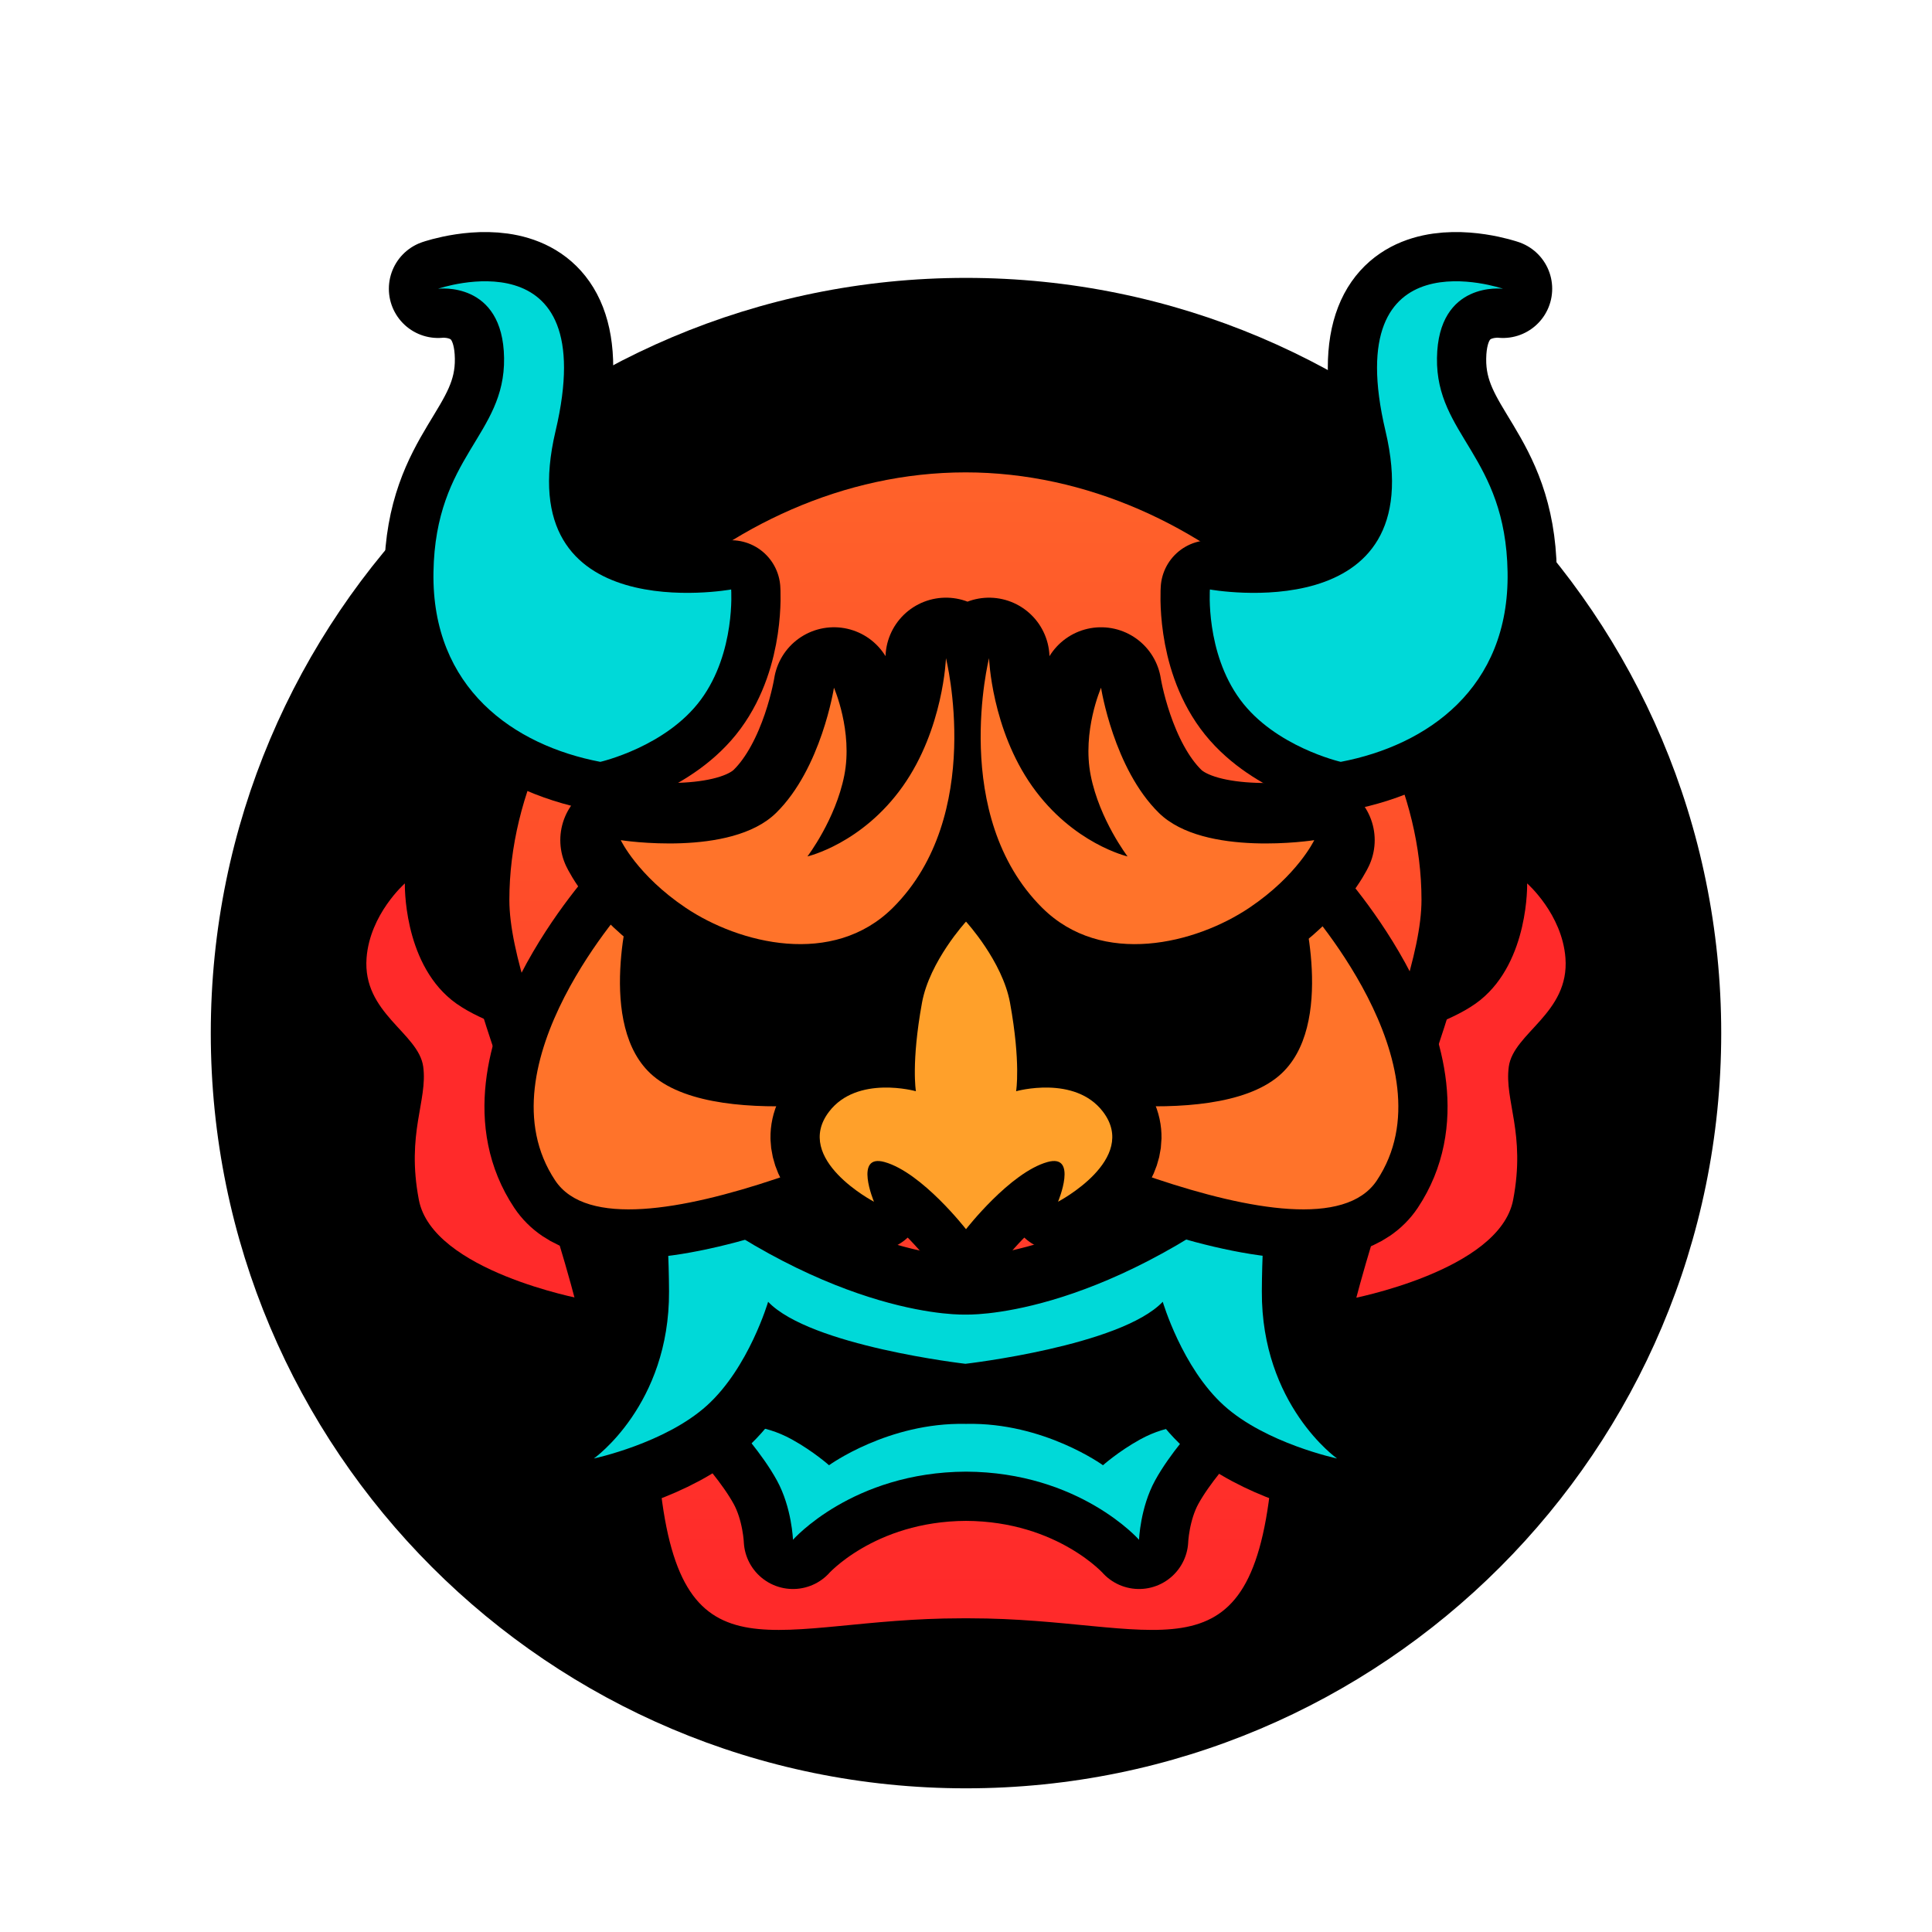
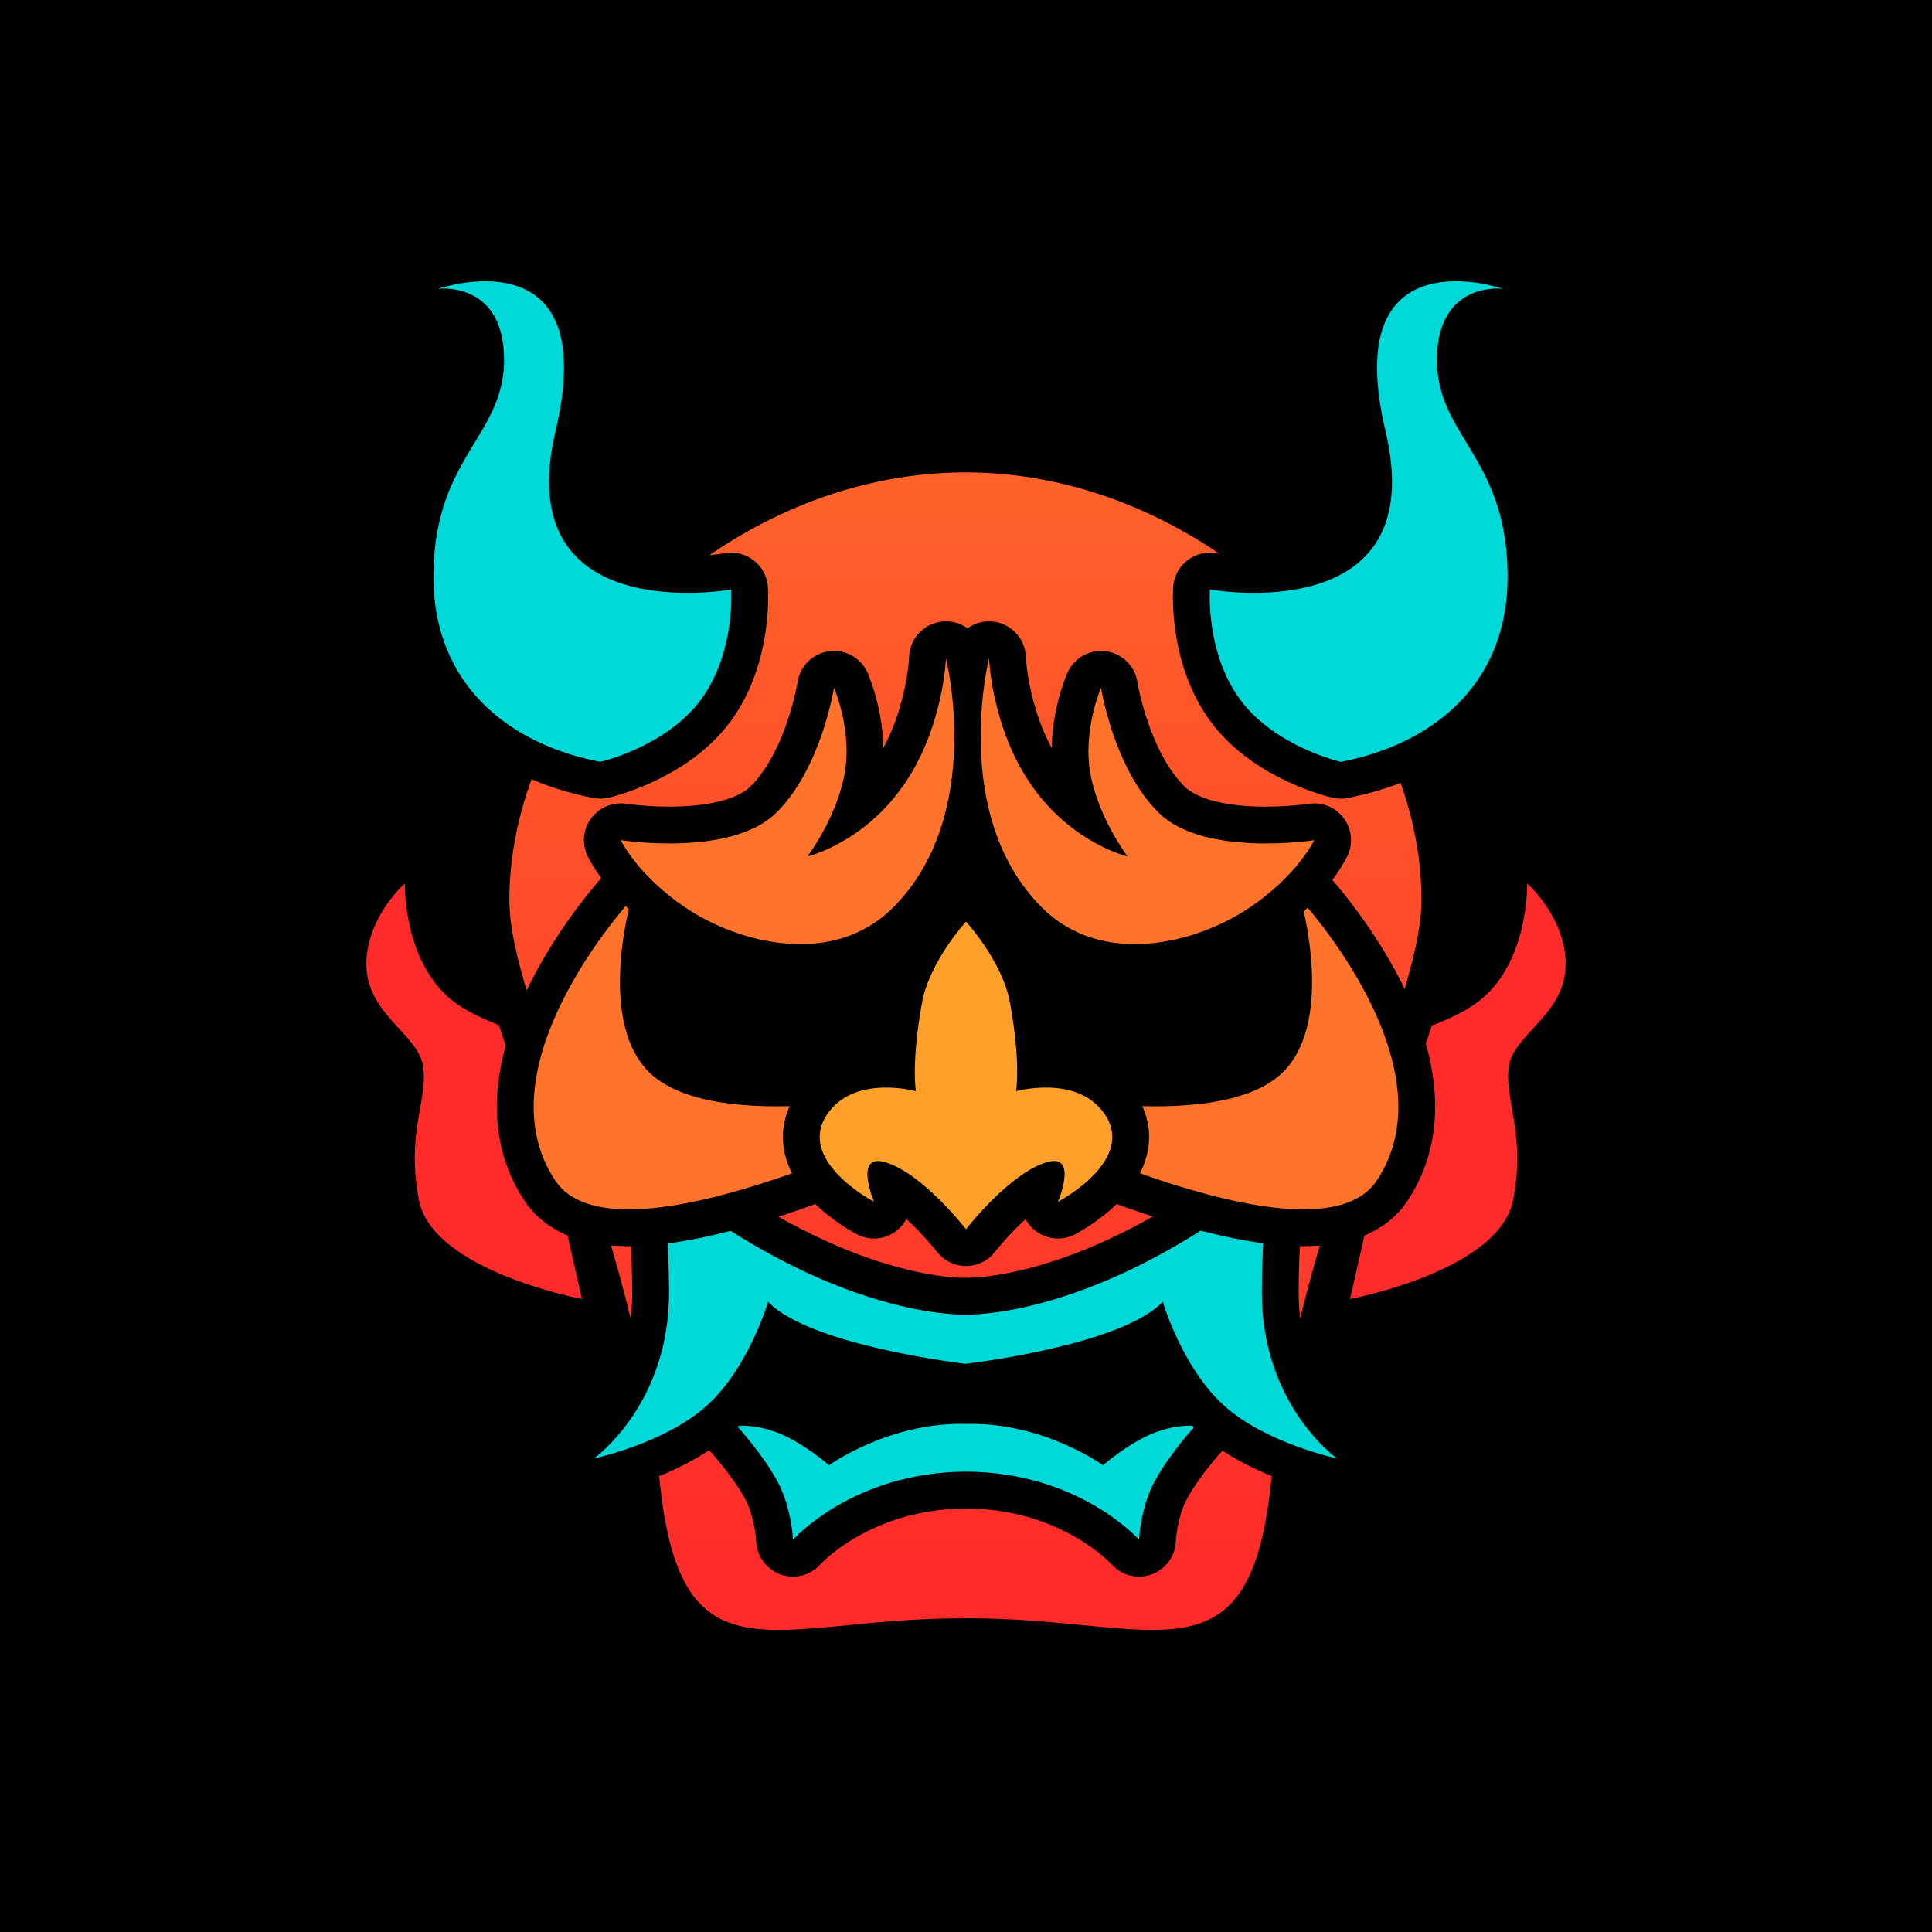
<svg xmlns="http://www.w3.org/2000/svg" xmlns:xlink="http://www.w3.org/1999/xlink" width="210mm" height="210mm" viewBox="0 0 210 210" version="1.1" id="svg1" xml:space="preserve">
  <defs id="defs1">
    <linearGradient id="linearGradient32">
      <stop style="stop-color:#ff622a;stop-opacity:1;" offset="0" id="stop33" />
      <stop style="stop-color:#ff2a2a;stop-opacity:1;" offset="1" id="stop32" />
    </linearGradient>
    <linearGradient xlink:href="#linearGradient32" id="linearGradient33" x1="116.083" y1="114.538" x2="116.083" y2="205.272" gradientUnits="userSpaceOnUse" gradientTransform="matrix(1.337668,0,0,1.337668,-50.34254,-101.8691)" />
  </defs>
  <g id="layer1">
-     <rect style="display:none;fill:#000000;fill-opacity:1;stroke:none;stroke-width:8;stroke-dasharray:none" id="rect37" width="210" height="210" x="0" y="0" />
-     <circle style="display:inline;fill:#000000;stroke-width:8.428" id="path6" cx="105" cy="112.294" r="82.089" />
-     <path style="display:inline;fill:#ff2a2a;fill-opacity:1;stroke:#000000;stroke-width:10.701;stroke-linecap:round;stroke-linejoin:round;stroke-dasharray:none;stroke-opacity:1;paint-order:stroke fill markers" d="m 44.007,96.025 c 0,0 -0.218,8.372 5.078,12.665 2.707,2.195 7.637,3.573 7.637,3.573 l 6.531,28.932 c 0,0 -16.243,-3.033 -17.724,-10.774 -1.389,-7.261 0.968,-10.766 0.475,-14.463 -0.493,-3.696 -6.615,-5.804 -6.16,-11.828 0.361,-4.781 4.163,-8.107 4.163,-8.107 z" id="path4" />
-     <path style="display:inline;fill:#ff2a2a;fill-opacity:1;stroke:#000000;stroke-width:10.701;stroke-linecap:round;stroke-linejoin:round;stroke-dasharray:none;stroke-opacity:1;paint-order:stroke fill markers" d="m 165.993,96.025 c 0,0 0.218,8.372 -5.077,12.665 -2.707,2.195 -7.637,3.573 -7.637,3.573 l -6.531,28.932 c 0,0 16.243,-3.033 17.724,-10.774 1.389,-7.261 -0.968,-10.766 -0.475,-14.463 0.493,-3.696 6.615,-5.804 6.16,-11.828 -0.361,-4.781 -4.163,-8.107 -4.163,-8.107 z" id="path28" />
-     <path id="path8" style="display:inline;fill:url(#linearGradient33);fill-opacity:1;stroke:#000000;stroke-width:10.701;stroke-linecap:round;stroke-linejoin:round;paint-order:stroke fill markers" d="m 104.938,51.345 c -26.393,0 -49.572,23.436 -49.572,46.465 0,11.515 13.237,34.022 16.373,63.498 2.363,22.217 12.548,14.597 32.706,14.597 0.165,0 0.329,-7.6e-4 0.493,-0.003 v -7e-4 c 0.164,0.002 0.328,0.003 0.493,0.003 20.158,0 30.342,7.619 32.706,-14.597 3.136,-29.476 16.373,-51.983 16.373,-63.498 0,-23.029 -23.179,-46.465 -49.572,-46.465 z" />
-     <path style="display:inline;fill:#00d9d8;fill-opacity:1;stroke:#000000;stroke-width:10.701;stroke-linecap:round;stroke-linejoin:round;stroke-dasharray:none;stroke-opacity:1;paint-order:stroke fill markers" d="m 79.474,64.073 c 0,0 0.496,6.819 -3.28,11.958 -3.776,5.139 -10.942,6.779 -10.942,6.779 -9.373,-1.787 -18.349,-7.981 -18.136,-20.626 0.212,-12.645 7.796,-14.847 7.675,-23.272 -0.121,-8.425 -7.173,-7.526 -7.173,-7.526 0,0 17.882,-6.167 12.769,15.462 -5.112,21.629 19.086,17.226 19.086,17.226 z" id="path1" />
-     <path style="display:inline;fill:#00d9d8;fill-opacity:1;stroke:#000000;stroke-width:10.701;stroke-linecap:round;stroke-linejoin:round;stroke-dasharray:none;stroke-opacity:1;paint-order:stroke fill markers" d="m 131.51,64.073 c 0,0 -0.496,6.819 3.28,11.958 3.776,5.139 10.942,6.779 10.942,6.779 9.373,-1.787 18.349,-7.981 18.136,-20.626 -0.212,-12.645 -7.796,-14.847 -7.675,-23.272 0.121,-8.425 7.173,-7.526 7.173,-7.526 0,0 -17.882,-6.167 -12.769,15.462 5.112,21.629 -19.086,17.226 -19.086,17.226 z" id="path35" />
+     <rect style="display:inline;fill:#000000;fill-opacity:1;stroke:none;stroke-width:8;stroke-dasharray:none" id="rect37" width="210" height="210" x="0" y="0" />
+     <circle style="display:none;fill:#000000;stroke-width:8.428" id="path6" cx="105" cy="112.294" r="82.089" />
+     <path style="display:inline;fill:#ff2a2a;fill-opacity:1;stroke:#000000;stroke-width:8;stroke-linecap:round;stroke-linejoin:round;stroke-dasharray:none;stroke-opacity:1;paint-order:stroke fill markers" d="m 44.007,96.025 c 0,0 -0.218,8.372 5.078,12.665 2.707,2.195 7.637,3.573 7.637,3.573 l 6.531,28.932 c 0,0 -16.243,-3.033 -17.724,-10.774 -1.389,-7.261 0.968,-10.766 0.475,-14.463 -0.493,-3.696 -6.615,-5.804 -6.16,-11.828 0.361,-4.781 4.163,-8.107 4.163,-8.107 z" id="path4" />
+     <path style="display:inline;fill:#ff2a2a;fill-opacity:1;stroke:#000000;stroke-width:8;stroke-linecap:round;stroke-linejoin:round;stroke-dasharray:none;stroke-opacity:1;paint-order:stroke fill markers" d="m 165.993,96.025 c 0,0 0.218,8.372 -5.077,12.665 -2.707,2.195 -7.637,3.573 -7.637,3.573 l -6.531,28.932 c 0,0 16.243,-3.033 17.724,-10.774 1.389,-7.261 -0.968,-10.766 -0.475,-14.463 0.493,-3.696 6.615,-5.804 6.16,-11.828 -0.361,-4.781 -4.163,-8.107 -4.163,-8.107 z" id="path28" />
+     <path id="path8" style="display:inline;fill:url(#linearGradient33);fill-opacity:1;stroke:#000000;stroke-width:8;stroke-linecap:round;stroke-linejoin:round;stroke-dasharray:none;paint-order:stroke fill markers" d="m 104.938,51.345 c -26.393,0 -49.572,23.436 -49.572,46.465 0,11.515 13.237,34.022 16.373,63.498 2.363,22.217 12.548,14.597 32.706,14.597 0.165,0 0.329,-7.6e-4 0.493,-0.003 v -7e-4 c 0.164,0.002 0.328,0.003 0.493,0.003 20.158,0 30.342,7.619 32.706,-14.597 3.136,-29.476 16.373,-51.983 16.373,-63.498 0,-23.029 -23.179,-46.465 -49.572,-46.465 z" />
+     <path style="display:inline;fill:#00d9d8;fill-opacity:1;stroke:#000000;stroke-width:8;stroke-linecap:round;stroke-linejoin:round;stroke-dasharray:none;stroke-opacity:1;paint-order:stroke fill markers" d="m 79.474,64.073 c 0,0 0.496,6.819 -3.28,11.958 -3.776,5.139 -10.942,6.779 -10.942,6.779 -9.373,-1.787 -18.349,-7.981 -18.136,-20.626 0.212,-12.645 7.796,-14.847 7.675,-23.272 -0.121,-8.425 -7.173,-7.526 -7.173,-7.526 0,0 17.882,-6.167 12.769,15.462 -5.112,21.629 19.086,17.226 19.086,17.226 z" id="path1" />
+     <path style="display:inline;fill:#00d9d8;fill-opacity:1;stroke:#000000;stroke-width:8;stroke-linecap:round;stroke-linejoin:round;stroke-dasharray:none;stroke-opacity:1;paint-order:stroke fill markers" d="m 131.51,64.073 c 0,0 -0.496,6.819 3.28,11.958 3.776,5.139 10.942,6.779 10.942,6.779 9.373,-1.787 18.349,-7.981 18.136,-20.626 -0.212,-12.645 -7.796,-14.847 -7.675,-23.272 0.121,-8.425 7.173,-7.526 7.173,-7.526 0,0 -17.882,-6.167 -12.769,15.462 5.112,21.629 -19.086,17.226 -19.086,17.226 z" id="path35" />
    <path id="path32" style="display:inline;fill:#000000;fill-opacity:1;stroke:none;stroke-width:12.126" d="m 87.847,143.927 -8.7,10.596 10.965,4.742 14.826,-4.495 14.826,4.495 10.965,-4.742 -8.7,-10.596 -17.091,4.312 z" />
-     <path id="path30" style="display:inline;fill:#00d9d8;fill-opacity:1;stroke:#000000;stroke-width:10.701;stroke-linecap:round;stroke-linejoin:round;stroke-dasharray:none;stroke-opacity:1;paint-order:stroke fill markers" d="m 104.938,154.77 c -8.397,-0.174 -14.826,4.495 -14.826,4.495 0,0 -1.661,-1.486 -4.007,-2.788 -3.314,-1.839 -6.011,-1.481 -6.011,-1.481 0,0 2.734,2.962 4.356,5.924 1.622,2.962 1.743,6.447 1.743,6.447 0,0 6.466,-7.354 18.808,-7.405 12.342,0.051 18.808,7.405 18.808,7.405 0,0 0.121,-3.485 1.743,-6.447 1.622,-2.962 4.356,-5.924 4.356,-5.924 0,0 -2.697,-0.358 -6.011,1.481 -2.347,1.302 -4.007,2.788 -4.007,2.788 0,0 -6.429,-4.67 -14.826,-4.495 -0.021,3.6e-4 -0.041,8.7e-4 -0.061,0.002 -0.02,-5e-4 -0.041,-8.8e-4 -0.061,-0.002 z" />
-     <path id="path2" style="display:inline;fill:#00d9d8;fill-opacity:1;stroke:#000000;stroke-width:12.644;stroke-linecap:round;stroke-linejoin:round;stroke-dasharray:none;stroke-opacity:1;paint-order:stroke fill markers" d="m 71.96,128.476 c 0,0 0.725,4.469 0.761,11.883 0.06,12.361 -8.172,18.173 -8.172,18.173 0,0 7.75,-1.647 12.298,-5.764 4.549,-4.117 6.644,-11.269 6.644,-11.269 4.585,4.801 21.448,6.74 21.448,6.74 0,0 16.862,-1.938 21.448,-6.74 0,0 2.095,7.152 6.644,11.269 4.549,4.117 12.298,5.764 12.298,5.764 0,0 -8.232,-5.812 -8.172,-18.173 0.036,-7.414 0.761,-11.883 0.761,-11.883 -18.939,15.028 -32.977,14.411 -32.979,14.411 -8.8e-4,5e-5 -14.039,0.617 -32.979,-14.411 z" />
-     <path id="path29" style="display:inline;fill:#ff732a;fill-opacity:1;stroke:#000000;stroke-width:10.701;stroke-linecap:round;stroke-linejoin:round;stroke-dasharray:none;stroke-opacity:1;paint-order:stroke fill markers" d="m 68.604,97.81 c 0,0 -16.584,17.985 -8.258,30.503 6.825,10.262 42.256,-7.824 44.655,-8.696 2.398,0.872 37.831,18.958 44.655,8.696 8.325,-12.518 -8.259,-30.503 -8.259,-30.503 0,0 3.956,13.742 -2.384,19.129 -7.424,6.307 -28.566,1.672 -28.566,1.672 l -5.446,-1.718 -5.445,1.718 c 0,0 -21.143,4.635 -28.567,-1.672 -6.34,-5.387 -2.384,-19.129 -2.384,-19.129 z" />
-     <path id="path10" style="display:inline;fill:#000000;fill-opacity:1;stroke:none;stroke-width:12.342" d="m 68.604,97.81 2.499,14.823 9.828,5.978 15.797,-2.775 3.349,-11.335 0.894,-6.16 -8.835,-11.714 -24.662,-0.194 z m 72.792,-4.008 -7.309,-7.547 -15.096,16.152 -10.084,-4.066 0.894,6.16 3.349,11.335 15.797,2.775 9.828,-5.978 z" />
-     <path id="path3" style="display:inline;fill:#ff732a;fill-opacity:1;stroke:#000000;stroke-width:13.144;stroke-linecap:round;stroke-linejoin:round;stroke-dasharray:none;stroke-opacity:1;paint-order:stroke fill markers" d="m 107.504,71.537 c 0,0 0.27,7.69 4.699,13.939 4.43,6.249 10.359,7.614 10.359,7.614 0,0 -3.05,-3.988 -4.004,-8.793 -0.955,-4.805 1.121,-9.544 1.121,-9.544 0,0 1.366,8.793 6.3,13.619 4.934,4.825 16.873,2.95 16.873,2.95 0,0 -1.806,3.819 -7.048,7.344 -5.82,3.914 -16.018,6.487 -22.532,0 -10.064,-10.023 -5.767,-27.128 -5.767,-27.128 z m -4.683,0 c 0,0 4.297,17.105 -5.767,27.128 -6.514,6.487 -16.712,3.914 -22.532,0 -5.242,-3.525 -7.048,-7.344 -7.048,-7.344 0,0 11.939,1.876 16.873,-2.95 4.934,-4.825 6.3,-13.619 6.3,-13.619 0,0 2.077,4.739 1.122,9.544 -0.955,4.805 -4.005,8.793 -4.005,8.793 0,0 5.929,-1.364 10.359,-7.614 4.43,-6.249 4.699,-13.939 4.699,-13.939 z" />
-     <path id="path5" style="display:inline;fill:#ffa02a;fill-opacity:1;stroke:#000000;stroke-width:10.701;stroke-linecap:round;stroke-linejoin:round;stroke-dasharray:none;stroke-opacity:1;paint-order:stroke fill markers" d="m 105,100.176 c 0,0 -3.964,4.312 -4.784,8.822 -1.19,6.546 -0.661,9.613 -0.661,9.613 0,0 -6.378,-1.794 -9.443,2.228 -3.943,5.175 4.884,9.783 4.884,9.783 0,0 -2.204,-5.254 1.154,-4.313 4.066,1.14 8.85,7.3 8.85,7.3 3.2e-4,-4.1e-4 4.785,-6.161 8.85,-7.3 3.358,-0.941 1.154,4.313 1.154,4.313 0,0 8.826,-4.608 4.884,-9.783 -3.064,-4.022 -9.442,-2.228 -9.442,-2.228 0,0 0.53,-3.067 -0.661,-9.613 C 108.965,104.488 105,100.176 105,100.176 Z" />
+     <path id="path30" style="display:inline;fill:#00d9d8;fill-opacity:1;stroke:#000000;stroke-width:8;stroke-linecap:round;stroke-linejoin:round;stroke-dasharray:none;stroke-opacity:1;paint-order:stroke fill markers" d="m 104.938,154.77 c -8.397,-0.174 -14.826,4.495 -14.826,4.495 0,0 -1.661,-1.486 -4.007,-2.788 -3.314,-1.839 -6.011,-1.481 -6.011,-1.481 0,0 2.734,2.962 4.356,5.924 1.622,2.962 1.743,6.447 1.743,6.447 0,0 6.466,-7.354 18.808,-7.405 12.342,0.051 18.808,7.405 18.808,7.405 0,0 0.121,-3.485 1.743,-6.447 1.622,-2.962 4.356,-5.924 4.356,-5.924 0,0 -2.697,-0.358 -6.011,1.481 -2.347,1.302 -4.007,2.788 -4.007,2.788 0,0 -6.429,-4.67 -14.826,-4.495 -0.021,3.6e-4 -0.041,8.7e-4 -0.061,0.002 -0.02,-5e-4 -0.041,-8.8e-4 -0.061,-0.002 z" />
+     <path id="path2" style="display:inline;fill:#00d9d8;fill-opacity:1;stroke:#000000;stroke-width:8;stroke-linecap:round;stroke-linejoin:round;stroke-dasharray:none;stroke-opacity:1;paint-order:stroke fill markers" d="m 71.96,128.476 c 0,0 0.725,4.469 0.761,11.883 0.06,12.361 -8.172,18.173 -8.172,18.173 0,0 7.75,-1.647 12.298,-5.764 4.549,-4.117 6.644,-11.269 6.644,-11.269 4.585,4.801 21.448,6.74 21.448,6.74 0,0 16.862,-1.938 21.448,-6.74 0,0 2.095,7.152 6.644,11.269 4.549,4.117 12.298,5.764 12.298,5.764 0,0 -8.232,-5.812 -8.172,-18.173 0.036,-7.414 0.761,-11.883 0.761,-11.883 -18.939,15.028 -32.977,14.411 -32.979,14.411 -8.8e-4,5e-5 -14.039,0.617 -32.979,-14.411 z" />
+     <path style="display:inline;fill:#000000;fill-opacity:1;stroke-width:8;stroke-dasharray:none" d="m 105,119.617 -42.475,3.636 4.948,-31.931 39.488,-6.049 34.435,12.538 8.616,28.919 z" id="path7" />
+     <path id="path29" style="display:inline;fill:#ff732a;fill-opacity:1;stroke:#000000;stroke-width:8;stroke-linecap:round;stroke-linejoin:round;stroke-dasharray:none;stroke-opacity:1;paint-order:stroke fill markers" d="m 68.604,97.81 c 0,0 -16.584,17.985 -8.258,30.503 6.825,10.262 42.256,-7.824 44.655,-8.696 2.398,0.872 37.831,18.958 44.655,8.696 8.325,-12.518 -8.259,-30.503 -8.259,-30.503 0,0 3.956,13.742 -2.384,19.129 -7.424,6.307 -28.566,1.672 -28.566,1.672 l -5.446,-1.718 -5.445,1.718 c 0,0 -21.143,4.635 -28.567,-1.672 -6.34,-5.387 -2.384,-19.129 -2.384,-19.129 z" />
+     <path id="path3" style="display:inline;fill:#ff732a;fill-opacity:1;stroke:#000000;stroke-width:8;stroke-linecap:round;stroke-linejoin:round;stroke-dasharray:none;stroke-opacity:1;paint-order:stroke fill markers" d="m 107.504,71.537 c 0,0 0.27,7.69 4.699,13.939 4.43,6.249 10.359,7.614 10.359,7.614 0,0 -3.05,-3.988 -4.004,-8.793 -0.955,-4.805 1.121,-9.544 1.121,-9.544 0,0 1.366,8.793 6.3,13.619 4.934,4.825 16.873,2.95 16.873,2.95 0,0 -1.806,3.819 -7.048,7.344 -5.82,3.914 -16.018,6.487 -22.532,0 -10.064,-10.023 -5.767,-27.128 -5.767,-27.128 z m -4.683,0 c 0,0 4.297,17.105 -5.767,27.128 -6.514,6.487 -16.712,3.914 -22.532,0 -5.242,-3.525 -7.048,-7.344 -7.048,-7.344 0,0 11.939,1.876 16.873,-2.95 4.934,-4.825 6.3,-13.619 6.3,-13.619 0,0 2.077,4.739 1.122,9.544 -0.955,4.805 -4.005,8.793 -4.005,8.793 0,0 5.929,-1.364 10.359,-7.614 4.43,-6.249 4.699,-13.939 4.699,-13.939 z" />
+     <path id="path5" style="display:inline;fill:#ffa02a;fill-opacity:1;stroke:#000000;stroke-width:8;stroke-linecap:round;stroke-linejoin:round;stroke-dasharray:none;stroke-opacity:1;paint-order:stroke fill markers" d="m 105,100.176 c 0,0 -3.964,4.312 -4.784,8.822 -1.19,6.546 -0.661,9.613 -0.661,9.613 0,0 -6.378,-1.794 -9.443,2.228 -3.943,5.175 4.884,9.783 4.884,9.783 0,0 -2.204,-5.254 1.154,-4.313 4.066,1.14 8.85,7.3 8.85,7.3 3.2e-4,-4.1e-4 4.785,-6.161 8.85,-7.3 3.358,-0.941 1.154,4.313 1.154,4.313 0,0 8.826,-4.608 4.884,-9.783 -3.064,-4.022 -9.442,-2.228 -9.442,-2.228 0,0 0.53,-3.067 -0.661,-9.613 C 108.965,104.488 105,100.176 105,100.176 Z" />
  </g>
</svg>
